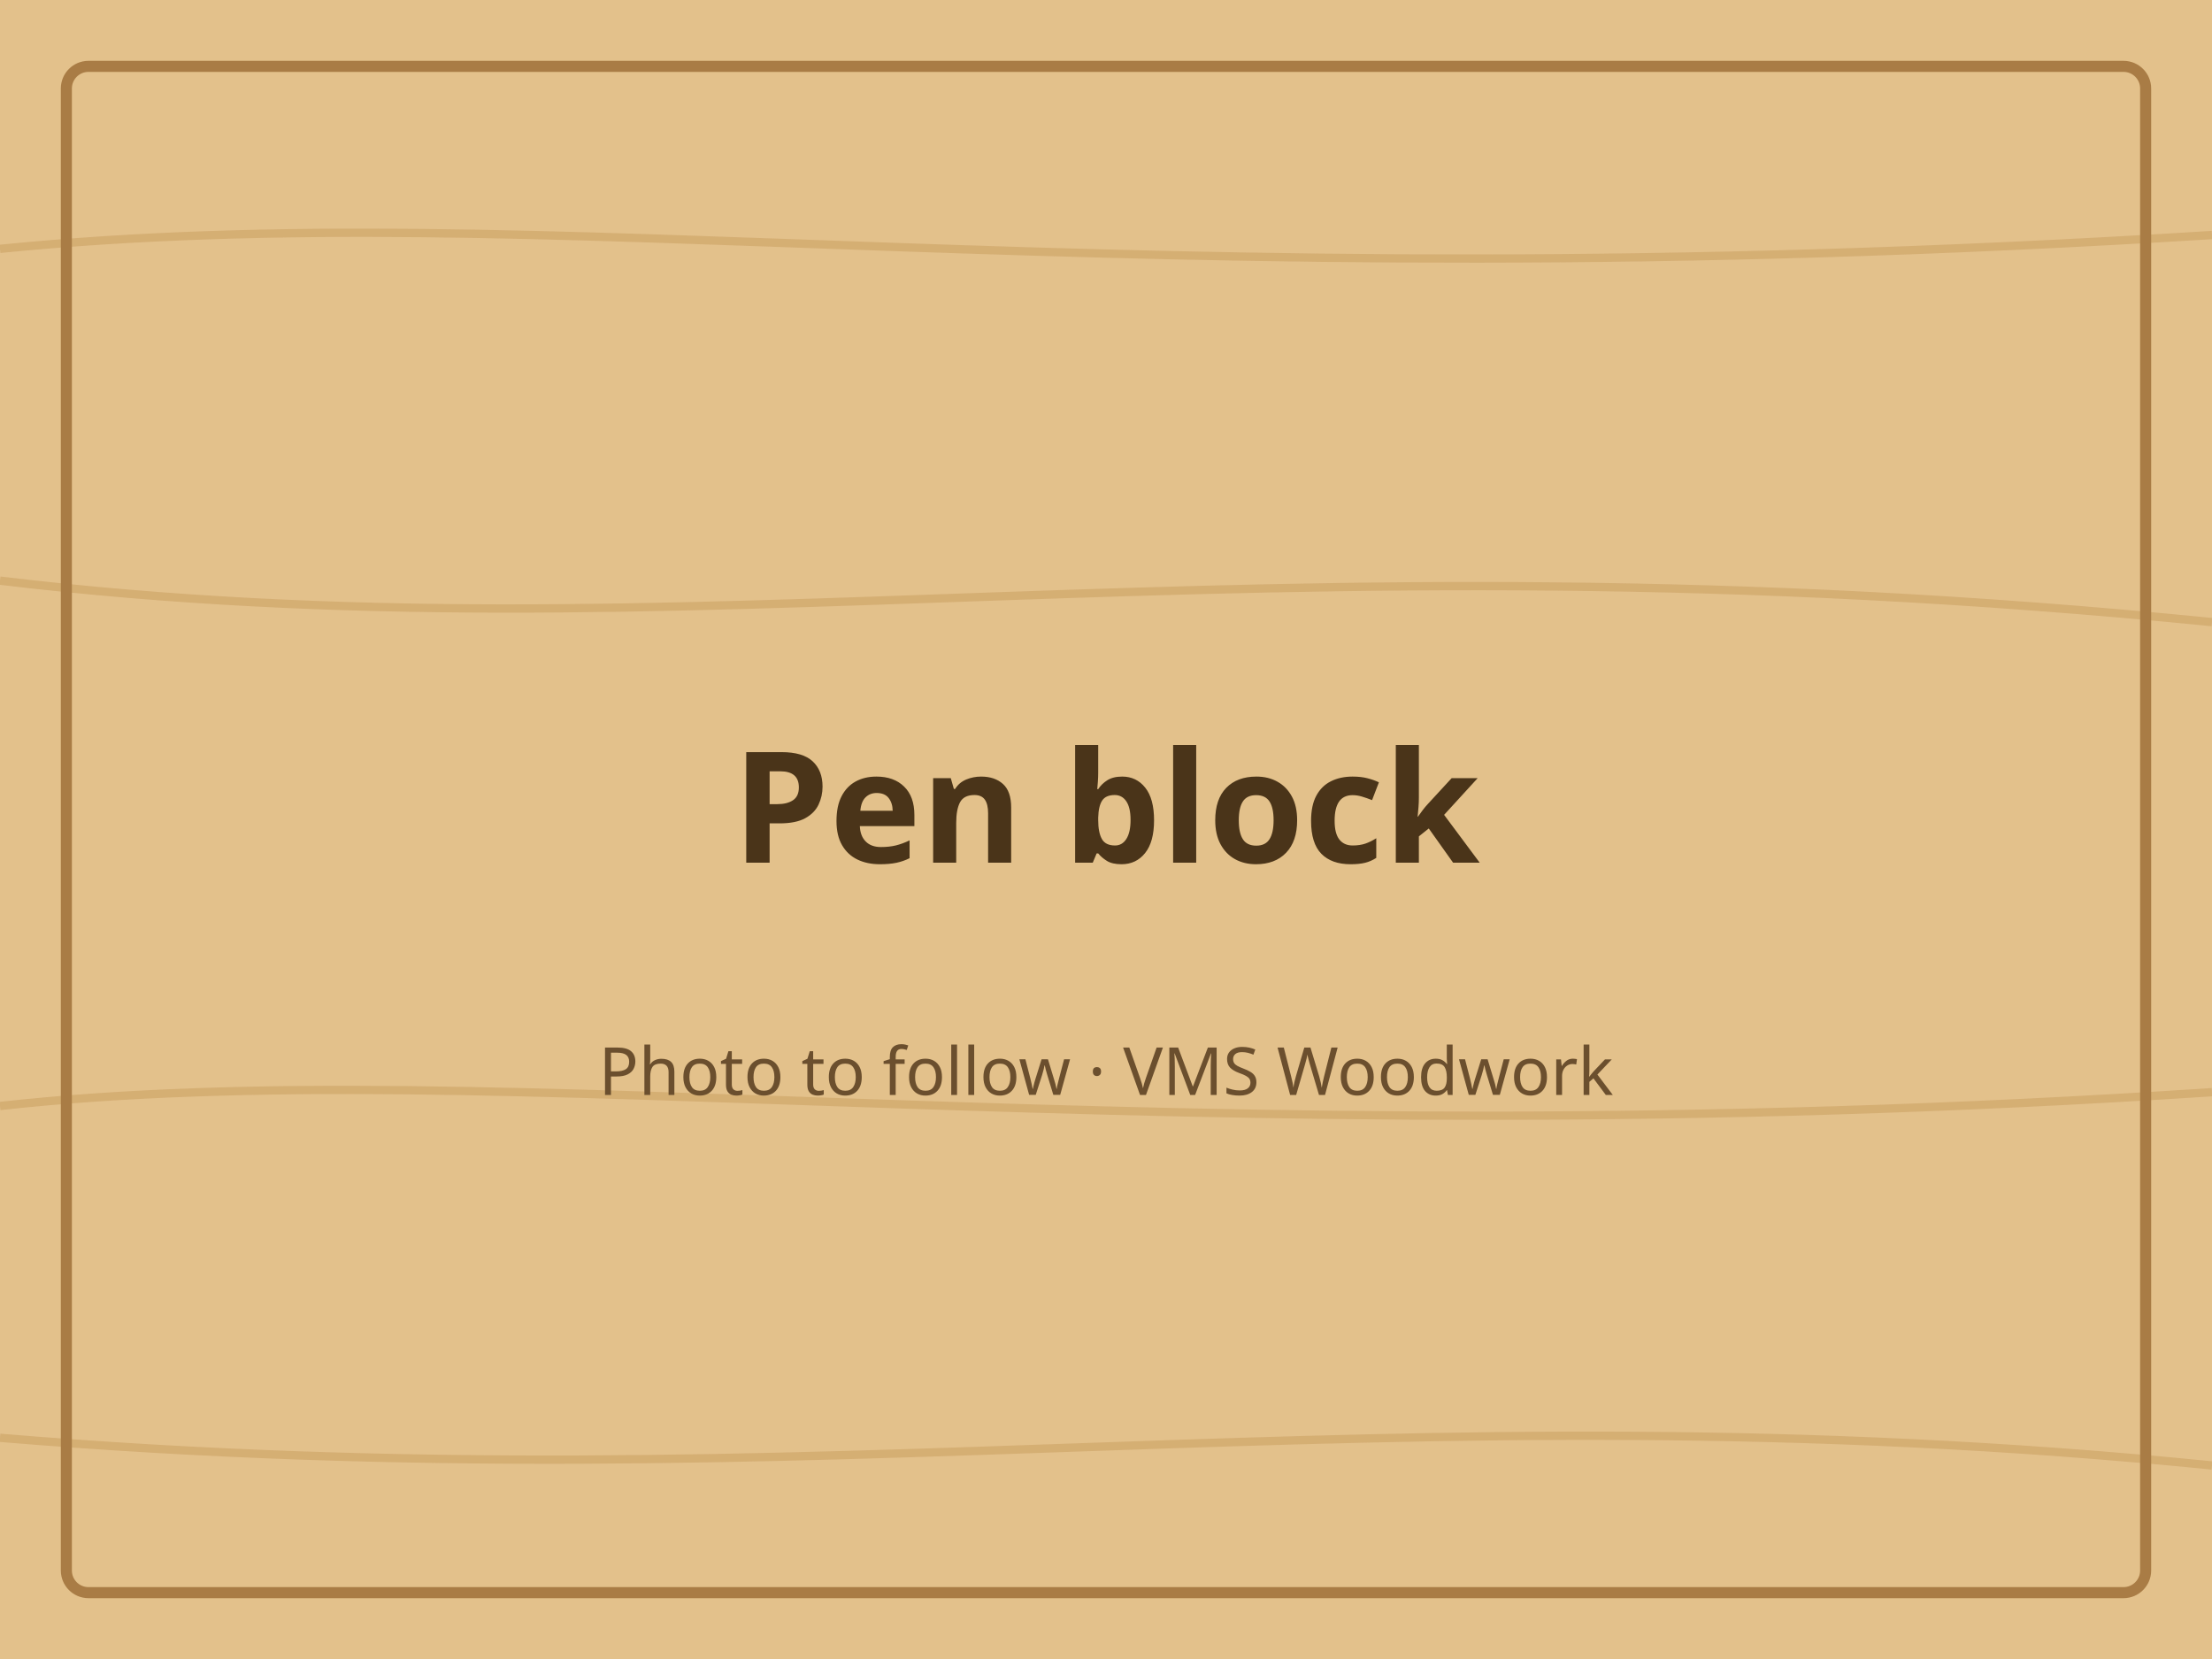
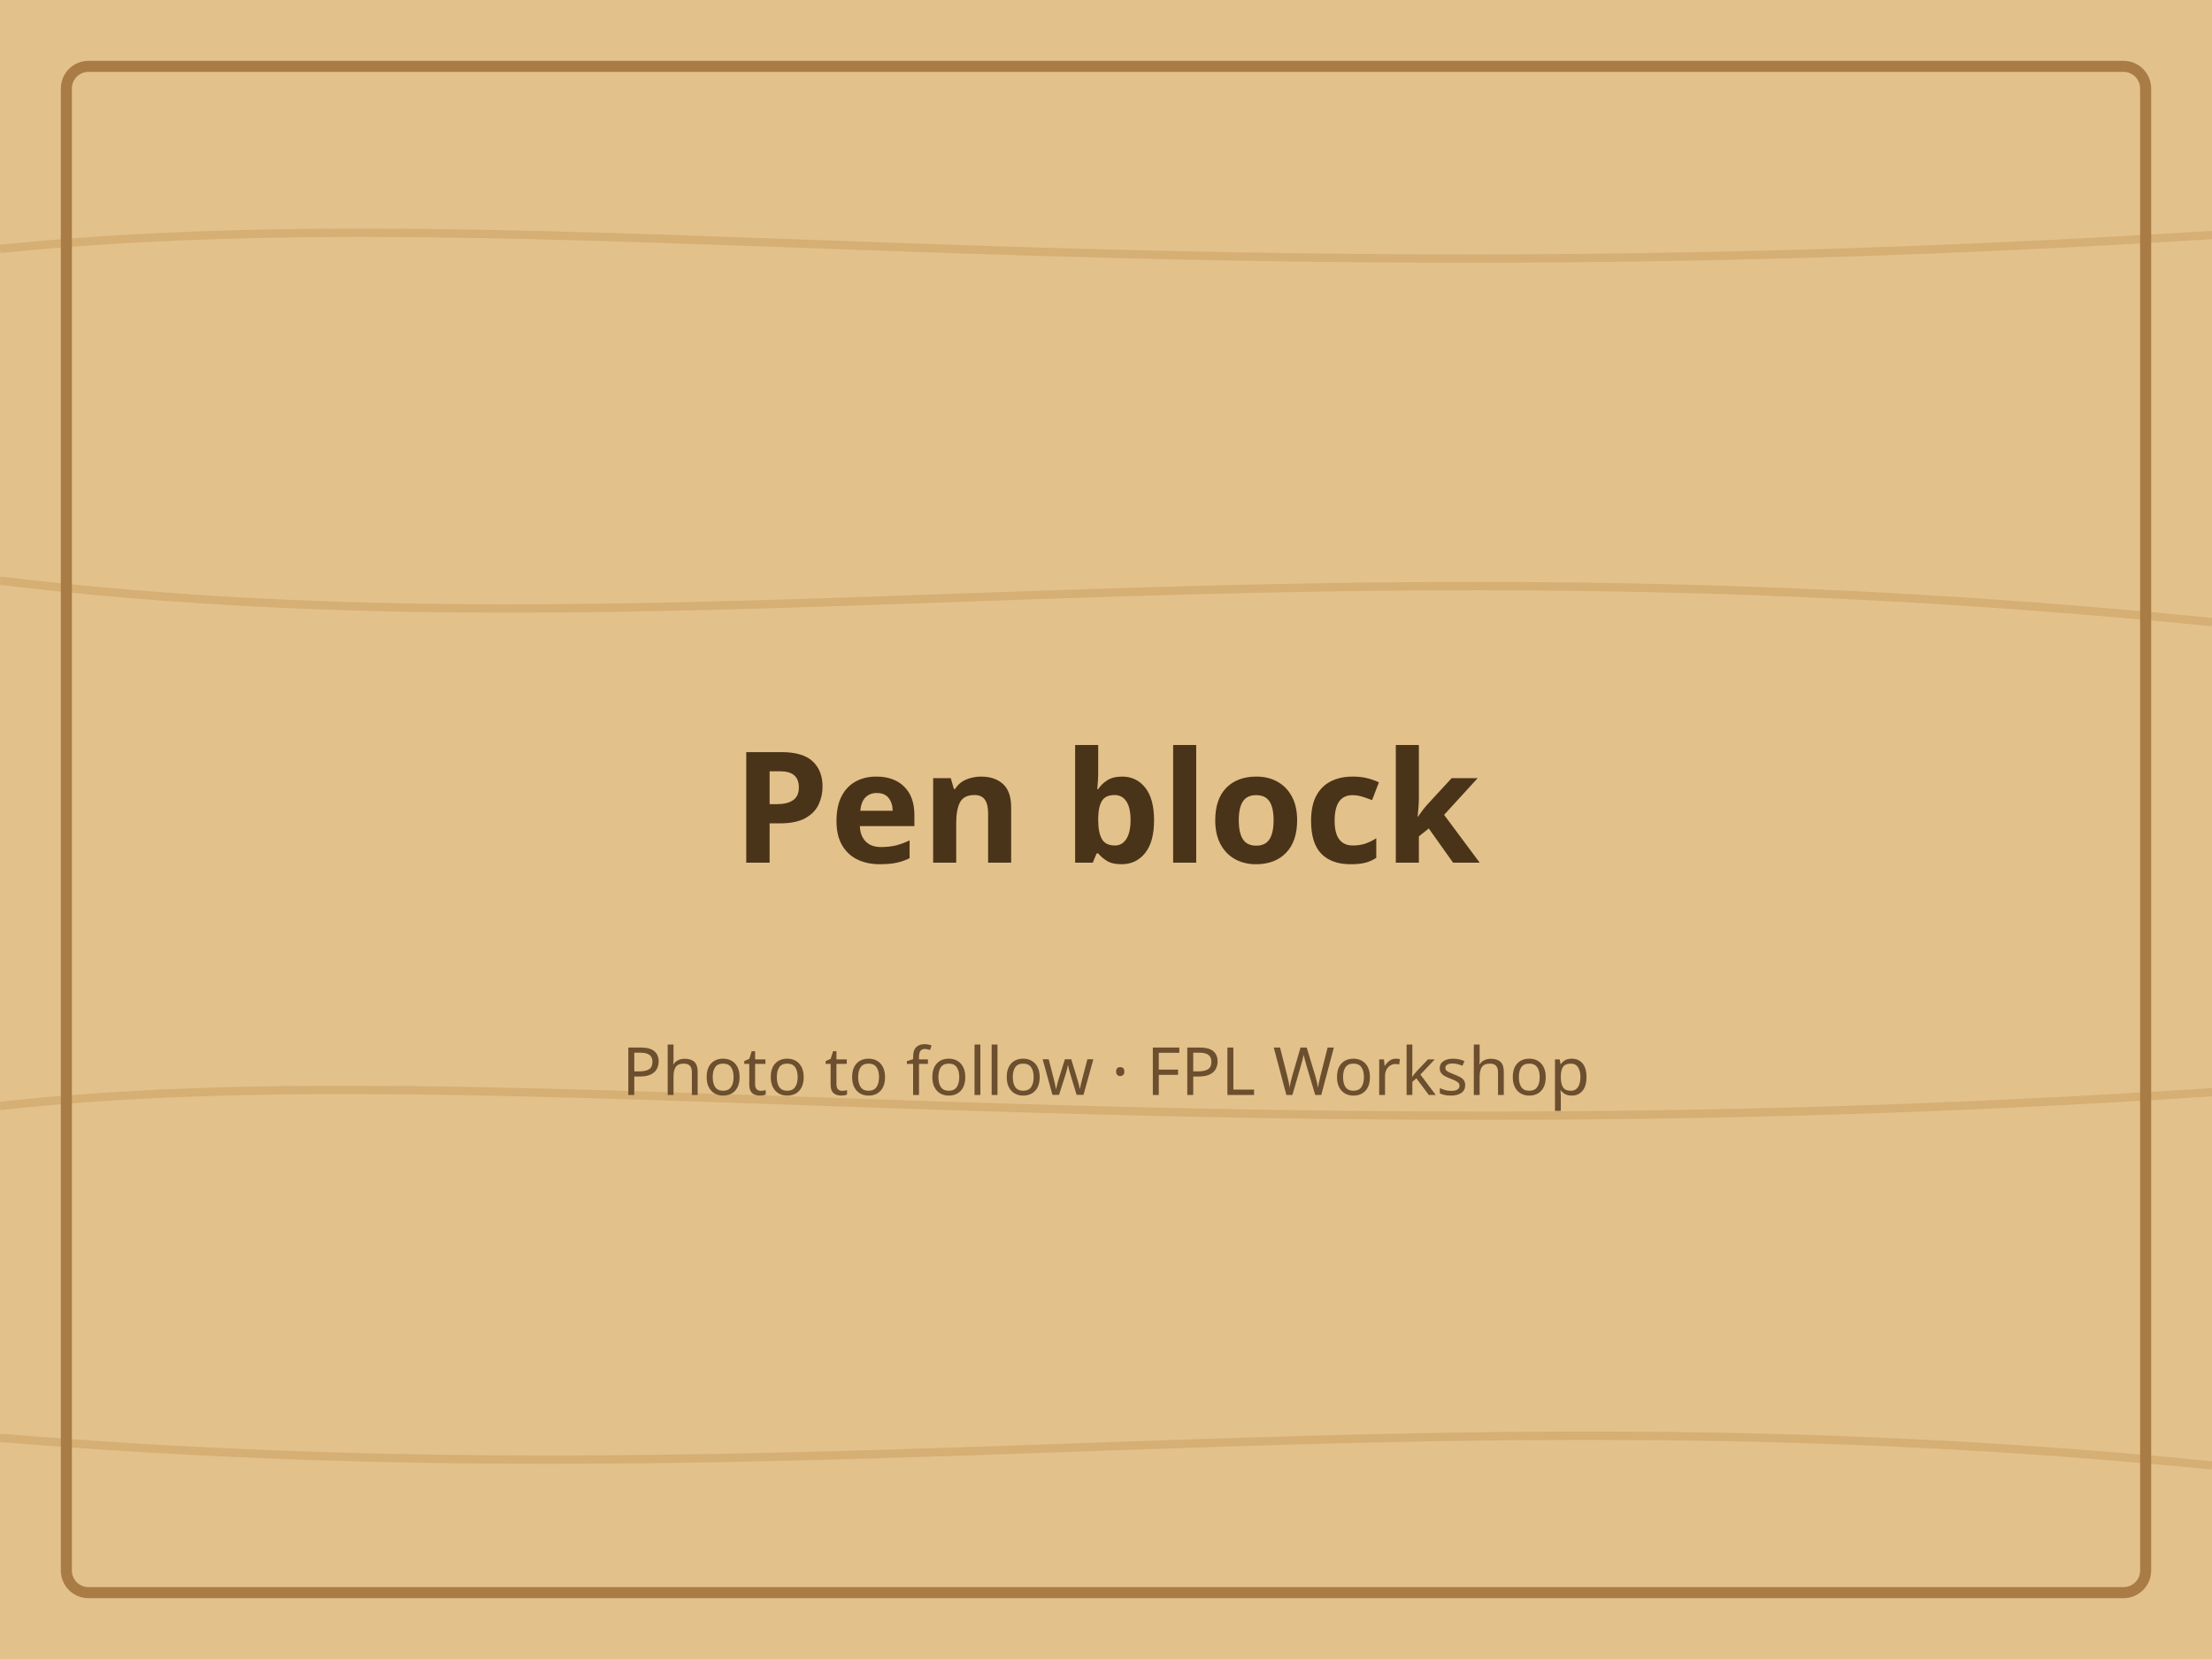
<svg xmlns="http://www.w3.org/2000/svg" viewBox="0 0 800 600" role="img" aria-label="Pen block, photo to follow">
  <rect width="800" height="600" fill="#e3c18b" />
  <g fill="none" stroke="#cfa66a" stroke-width="3" opacity=".7">
    <path d="M0 90 C 200 70, 400 110, 800 85" />
    <path d="M0 210 C 250 240, 450 190, 800 225" />
    <path d="M0 400 C 180 380, 420 420, 800 395" />
    <path d="M0 520 C 300 545, 500 500, 800 530" />
  </g>
  <rect x="24" y="24" width="752" height="552" fill="none" stroke="#a97c45" stroke-width="4" rx="8" />
  <text x="400" y="312" text-anchor="middle" font-family="ui-sans-serif, system-ui, sans-serif" font-size="56" font-weight="700" fill="#4a3419">Pen block</text>
-   <text x="400" y="396" text-anchor="middle" font-family="ui-sans-serif, system-ui, sans-serif" font-size="24" fill="#6b4f2e">Photo to follow · VMS Woodwork</text>
+   <text x="400" y="396" text-anchor="middle" font-family="ui-sans-serif, system-ui, sans-serif" font-size="24" fill="#6b4f2e">Photo to follow · FPL Workshop</text>
</svg>
